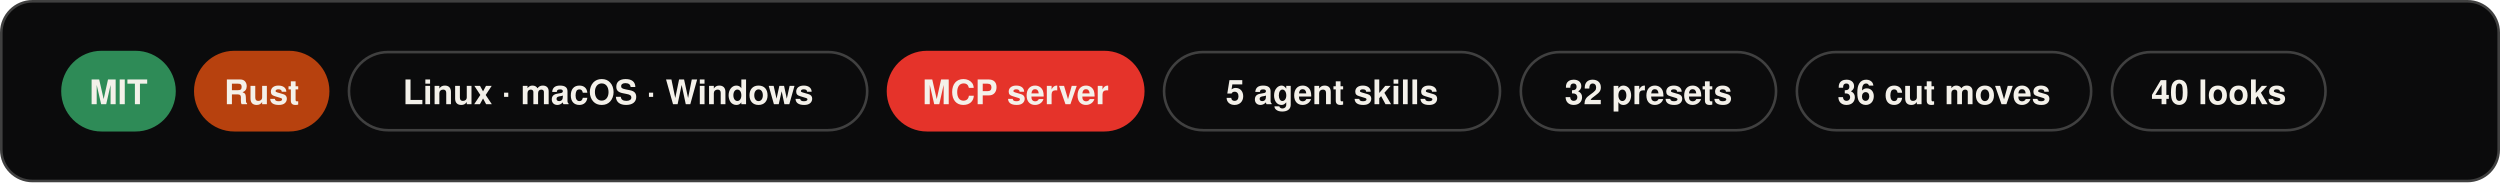
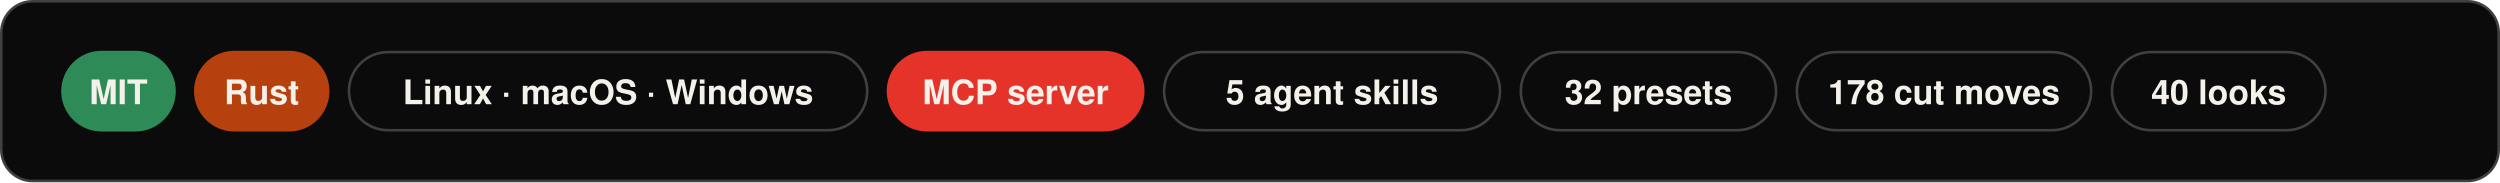
- <svg xmlns="http://www.w3.org/2000/svg" width="960" height="70" viewBox="0 0 960 70" role="img" aria-label="MIT, Rust, Linux macOS Windows, MCP server, 5 agent skills, 32 presets, 36 cut moves, 40 looks">
+ <svg xmlns="http://www.w3.org/2000/svg" width="960" height="70" viewBox="0 0 960 70" role="img" aria-label="MIT, Rust, Linux macOS Windows, MCP server, 5 agent skills, 32 presets, 178 cut moves, 40 looks">
  <rect x="0.5" y="0.5" width="959" height="69" rx="12" fill="#0B0B0C" stroke="#404040" />
  <rect x="24" y="20" width="43" height="30" rx="15" fill="#2E8B57" stroke="#2E8B57" />
  <text x="45.5" y="40" font-family="Helvetica Neue, Helvetica, Arial, Liberation Sans, sans-serif" font-weight="600" font-size="13" fill="#F4F1EA" text-anchor="middle" letter-spacing="0">MIT</text>
  <rect x="75" y="20" width="51" height="30" rx="15" fill="#B7410E" stroke="#B7410E" />
  <text x="100.5" y="40" font-family="Helvetica Neue, Helvetica, Arial, Liberation Sans, sans-serif" font-weight="600" font-size="13" fill="#F4F1EA" text-anchor="middle" letter-spacing="0">Rust</text>
  <rect x="134" y="20" width="199" height="30" rx="15" fill="none" stroke="#404040" />
  <text x="233.5" y="40" font-family="Helvetica Neue, Helvetica, Arial, Liberation Sans, sans-serif" font-weight="600" font-size="13" fill="#F4F1EA" text-anchor="middle" letter-spacing="0">Linux · macOS · Windows</text>
  <rect x="341" y="20" width="98" height="30" rx="15" fill="#E5332A" stroke="#E5332A" />
  <text x="390.0" y="40" font-family="Helvetica Neue, Helvetica, Arial, Liberation Sans, sans-serif" font-weight="600" font-size="13" fill="#F4F1EA" text-anchor="middle" letter-spacing="0">MCP server</text>
  <rect x="447" y="20" width="129" height="30" rx="15" fill="none" stroke="#404040" />
  <text x="511.5" y="40" font-family="Helvetica Neue, Helvetica, Arial, Liberation Sans, sans-serif" font-weight="600" font-size="13" fill="#F4F1EA" text-anchor="middle" letter-spacing="0">5 agent skills</text>
  <rect x="584" y="20" width="98" height="30" rx="15" fill="none" stroke="#404040" />
  <text x="633.0" y="40" font-family="Helvetica Neue, Helvetica, Arial, Liberation Sans, sans-serif" font-weight="600" font-size="13" fill="#F4F1EA" text-anchor="middle" letter-spacing="0">32 presets</text>
  <rect x="690" y="20" width="113" height="30" rx="15" fill="none" stroke="#404040" />
-   <text x="746.5" y="40" font-family="Helvetica Neue, Helvetica, Arial, Liberation Sans, sans-serif" font-weight="600" font-size="13" fill="#F4F1EA" text-anchor="middle" letter-spacing="0">36 cut moves</text>
+   <text x="746.5" y="40" font-family="Helvetica Neue, Helvetica, Arial, Liberation Sans, sans-serif" font-weight="600" font-size="13" fill="#F4F1EA" text-anchor="middle" letter-spacing="0">178 cut moves</text>
  <rect x="811" y="20" width="82" height="30" rx="15" fill="none" stroke="#404040" />
  <text x="852.0" y="40" font-family="Helvetica Neue, Helvetica, Arial, Liberation Sans, sans-serif" font-weight="600" font-size="13" fill="#F4F1EA" text-anchor="middle" letter-spacing="0">40 looks</text>
</svg>
